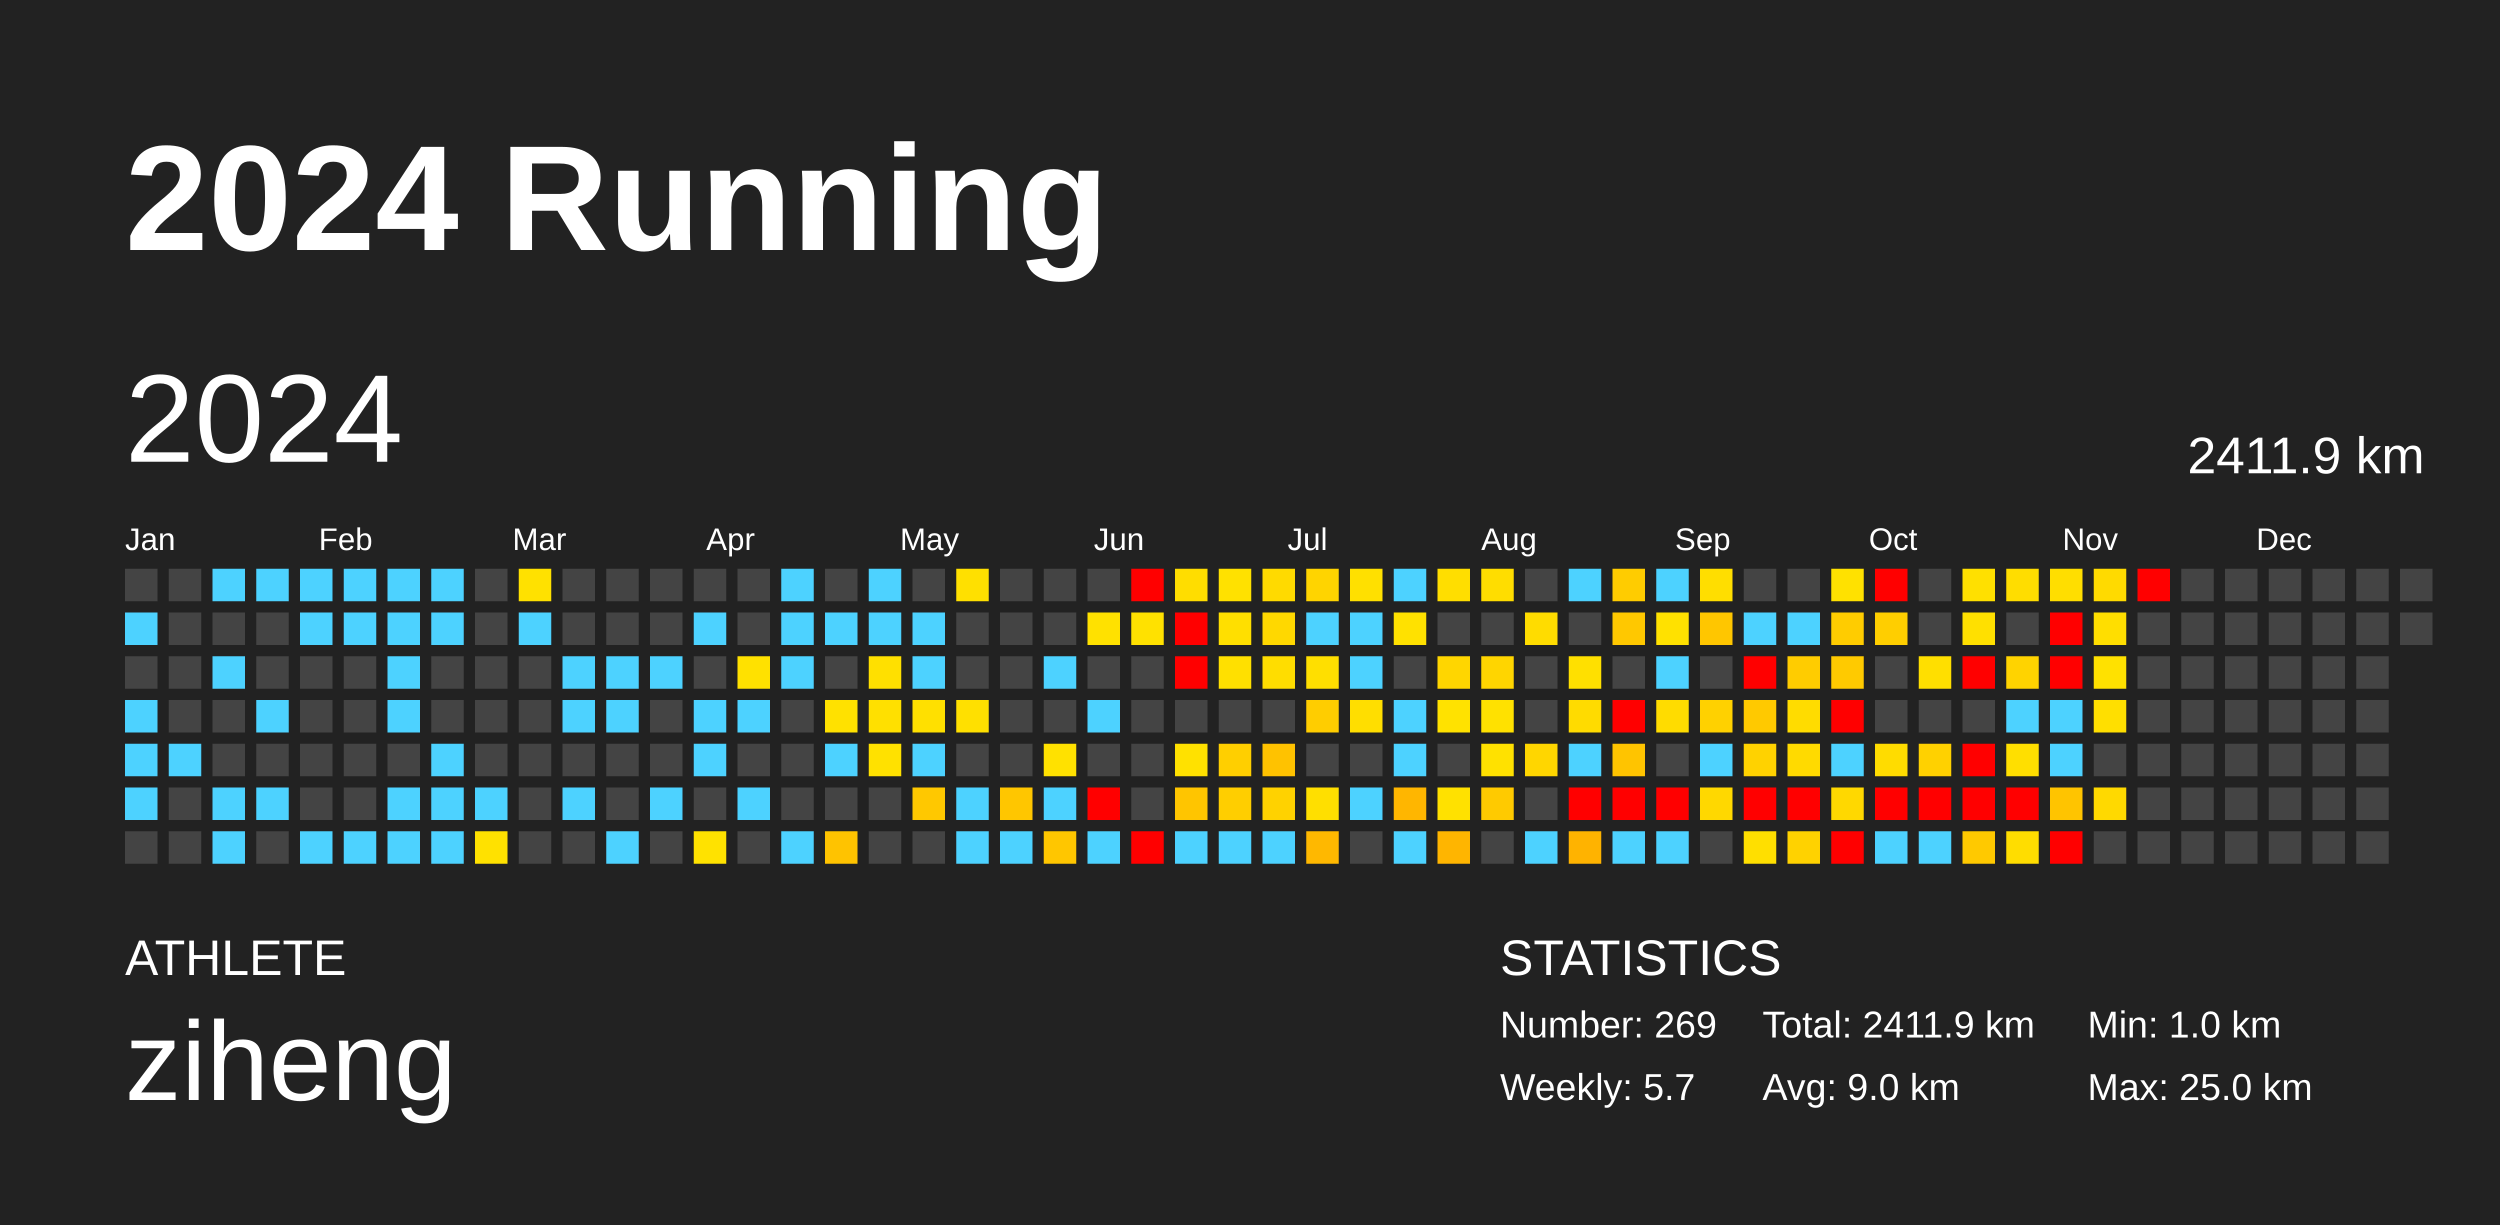
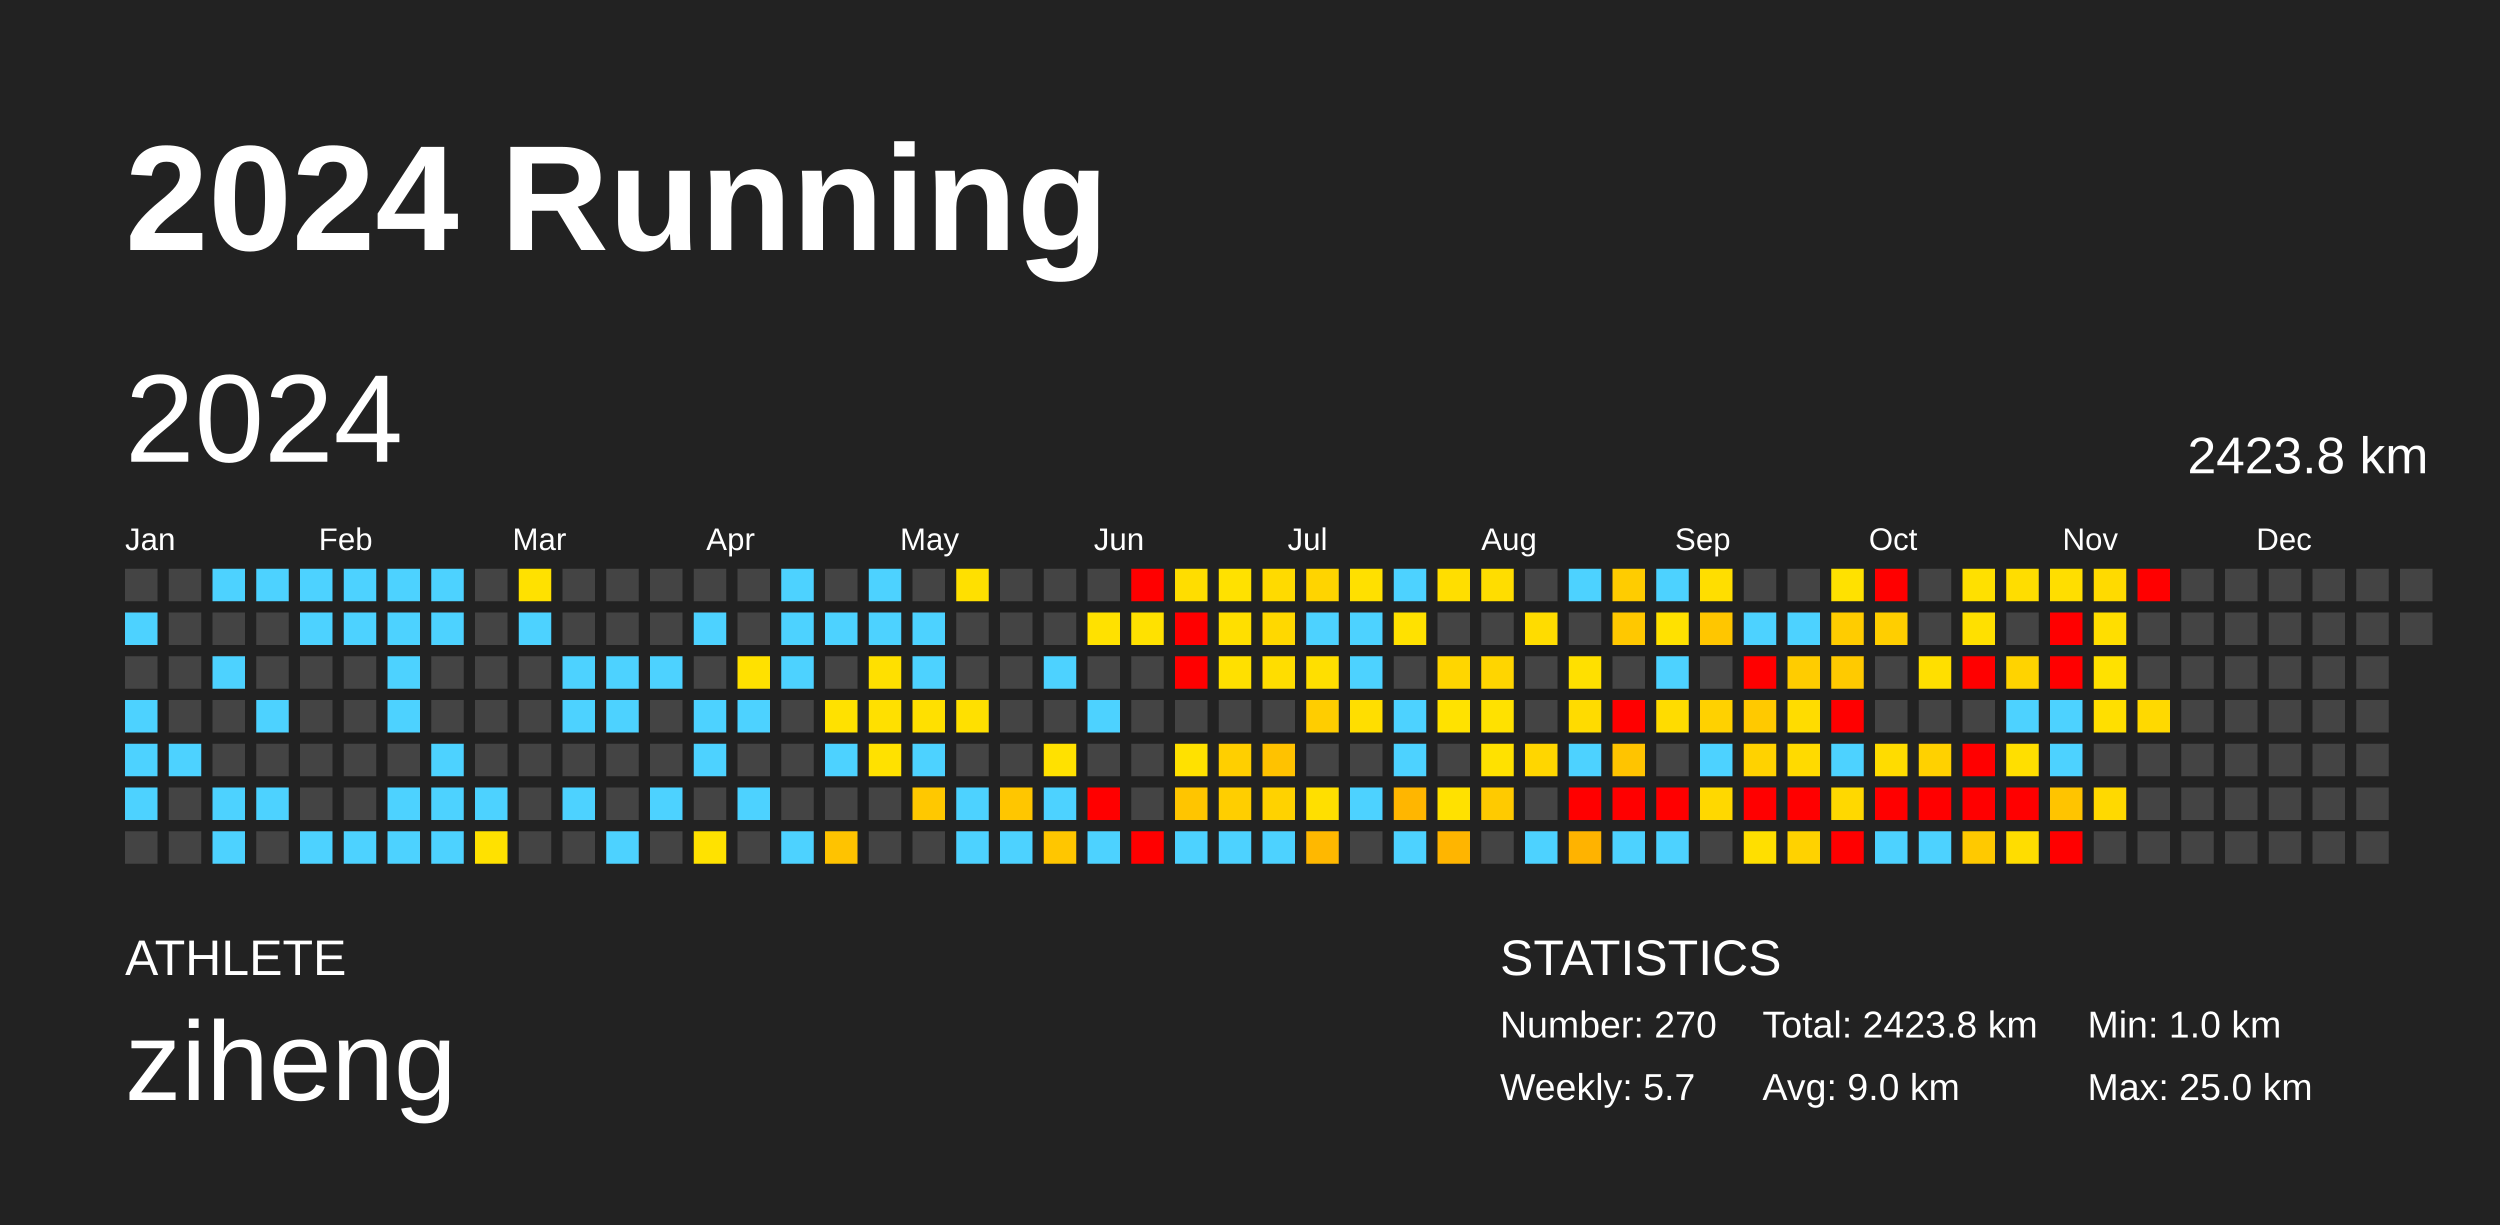
<svg xmlns="http://www.w3.org/2000/svg" baseProfile="full" height="98mm" version="1.1" viewBox="0,0,200,98" width="200mm">
  <defs />
  <rect fill="#222222" height="98" width="200" x="0" y="0" />
  <text fill="#FFFFFF" style="font-size:12px; font-family:Arial; font-weight:bold;" x="10" y="20">2024 Running</text>
  <text fill="#FFFFFF" style="font-size:4px; font-family:Arial" x="10" y="78">ATHLETE</text>
  <text fill="#FFFFFF" style="font-size:9px; font-family:Arial" x="10" y="88">ziheng</text>
  <text fill="#FFFFFF" style="font-size:4px; font-family:Arial" x="120" y="78">STATISTICS</text>
-   <text fill="#FFFFFF" style="font-size:3px; font-family:Arial" x="120" y="83">Number: 269</text>
+   <text fill="#FFFFFF" style="font-size:3px; font-family:Arial" x="120" y="83">Number: 270</text>
  <text fill="#FFFFFF" style="font-size:3px; font-family:Arial" x="120" y="88">Weekly: 5.7</text>
-   <text fill="#FFFFFF" style="font-size:3px; font-family:Arial" x="141" y="83">Total: 2411.9 km</text>
+   <text fill="#FFFFFF" style="font-size:3px; font-family:Arial" x="141" y="83">Total: 2423.8 km</text>
  <text fill="#FFFFFF" style="font-size:3px; font-family:Arial" x="141" y="88">Avg: 9.0 km</text>
  <text fill="#FFFFFF" style="font-size:3px; font-family:Arial" x="167" y="83">Min: 1.0 km</text>
  <text fill="#FFFFFF" style="font-size:3px; font-family:Arial" x="167" y="88">Max: 25.0 km</text>
  <text dominant-baseline="hanging" fill="#FFFFFF" style="font-size:10.0px; font-family:Arial;" x="10" y="30">2024</text>
-   <text dominant-baseline="hanging" fill="#FFFFFF" style="font-size:4.125px; font-family:Arial;" x="175" y="35">2411.9 km</text>
+   <text dominant-baseline="hanging" fill="#FFFFFF" style="font-size:4.125px; font-family:Arial;" x="175" y="35">2423.8 km</text>
  <text fill="#FFFFFF" style="font-size:2.5px; font-family:Arial" x="10.0" y="44">Jan</text>
  <text fill="#FFFFFF" style="font-size:2.5px; font-family:Arial" x="25.5" y="44">Feb</text>
  <text fill="#FFFFFF" style="font-size:2.5px; font-family:Arial" x="41.0" y="44">Mar</text>
  <text fill="#FFFFFF" style="font-size:2.5px; font-family:Arial" x="56.5" y="44">Apr</text>
  <text fill="#FFFFFF" style="font-size:2.5px; font-family:Arial" x="72.0" y="44">May</text>
  <text fill="#FFFFFF" style="font-size:2.5px; font-family:Arial" x="87.5" y="44">Jun</text>
  <text fill="#FFFFFF" style="font-size:2.5px; font-family:Arial" x="103.0" y="44">Jul</text>
  <text fill="#FFFFFF" style="font-size:2.5px; font-family:Arial" x="118.5" y="44">Aug</text>
  <text fill="#FFFFFF" style="font-size:2.5px; font-family:Arial" x="134.0" y="44">Sep</text>
  <text fill="#FFFFFF" style="font-size:2.5px; font-family:Arial" x="149.5" y="44">Oct</text>
  <text fill="#FFFFFF" style="font-size:2.5px; font-family:Arial" x="165.0" y="44">Nov</text>
  <text fill="#FFFFFF" style="font-size:2.5px; font-family:Arial" x="180.5" y="44">Dec</text>
  <rect fill="#444444" height="2.6" width="2.6" x="10.0" y="45.5" />
  <rect fill="#4dd2ff" height="2.6" width="2.6" x="10.0" y="49.0" />
  <rect fill="#444444" height="2.6" width="2.6" x="10.0" y="52.5" />
  <rect fill="#4dd2ff" height="2.6" width="2.6" x="10.0" y="56.0" />
  <rect fill="#4dd2ff" height="2.6" width="2.6" x="10.0" y="59.5" />
  <rect fill="#4dd2ff" height="2.6" width="2.6" x="10.0" y="63.0" />
  <rect fill="#444444" height="2.6" width="2.6" x="10.0" y="66.5" />
  <rect fill="#444444" height="2.6" width="2.6" x="13.5" y="45.5" />
  <rect fill="#444444" height="2.6" width="2.6" x="13.5" y="49.0" />
  <rect fill="#444444" height="2.6" width="2.6" x="13.5" y="52.5" />
  <rect fill="#444444" height="2.6" width="2.6" x="13.5" y="56.0" />
  <rect fill="#4dd2ff" height="2.6" width="2.6" x="13.5" y="59.5" />
  <rect fill="#444444" height="2.6" width="2.6" x="13.5" y="63.0" />
  <rect fill="#444444" height="2.6" width="2.6" x="13.5" y="66.5" />
  <rect fill="#4dd2ff" height="2.6" width="2.6" x="17.0" y="45.5" />
  <rect fill="#444444" height="2.6" width="2.6" x="17.0" y="49.0" />
  <rect fill="#4dd2ff" height="2.6" width="2.6" x="17.0" y="52.5" />
  <rect fill="#444444" height="2.6" width="2.6" x="17.0" y="56.0" />
  <rect fill="#444444" height="2.6" width="2.6" x="17.0" y="59.5" />
  <rect fill="#4dd2ff" height="2.6" width="2.6" x="17.0" y="63.0" />
  <rect fill="#4dd2ff" height="2.6" width="2.6" x="17.0" y="66.5" />
  <rect fill="#4dd2ff" height="2.6" width="2.6" x="20.5" y="45.5" />
  <rect fill="#444444" height="2.6" width="2.6" x="20.5" y="49.0" />
  <rect fill="#444444" height="2.6" width="2.6" x="20.5" y="52.5" />
  <rect fill="#4dd2ff" height="2.6" width="2.6" x="20.5" y="56.0" />
  <rect fill="#444444" height="2.6" width="2.6" x="20.5" y="59.5" />
  <rect fill="#4dd2ff" height="2.6" width="2.6" x="20.5" y="63.0" />
  <rect fill="#444444" height="2.6" width="2.6" x="20.5" y="66.5" />
  <rect fill="#4dd2ff" height="2.6" width="2.6" x="24.0" y="45.5" />
  <rect fill="#4dd2ff" height="2.6" width="2.6" x="24.0" y="49.0" />
  <rect fill="#444444" height="2.6" width="2.6" x="24.0" y="52.5" />
  <rect fill="#444444" height="2.6" width="2.6" x="24.0" y="56.0" />
  <rect fill="#444444" height="2.6" width="2.6" x="24.0" y="59.5" />
  <rect fill="#444444" height="2.6" width="2.6" x="24.0" y="63.0" />
  <rect fill="#4dd2ff" height="2.6" width="2.6" x="24.0" y="66.5" />
  <rect fill="#4dd2ff" height="2.6" width="2.6" x="27.5" y="45.5" />
  <rect fill="#4dd2ff" height="2.6" width="2.6" x="27.5" y="49.0" />
  <rect fill="#444444" height="2.6" width="2.6" x="27.5" y="52.5" />
  <rect fill="#444444" height="2.6" width="2.6" x="27.5" y="56.0" />
  <rect fill="#444444" height="2.6" width="2.6" x="27.5" y="59.5" />
  <rect fill="#444444" height="2.6" width="2.6" x="27.5" y="63.0" />
  <rect fill="#4dd2ff" height="2.6" width="2.6" x="27.5" y="66.5" />
  <rect fill="#4dd2ff" height="2.6" width="2.6" x="31.0" y="45.5" />
  <rect fill="#4dd2ff" height="2.6" width="2.6" x="31.0" y="49.0" />
  <rect fill="#4dd2ff" height="2.6" width="2.6" x="31.0" y="52.5" />
  <rect fill="#4dd2ff" height="2.6" width="2.6" x="31.0" y="56.0" />
  <rect fill="#444444" height="2.6" width="2.6" x="31.0" y="59.5" />
  <rect fill="#4dd2ff" height="2.6" width="2.6" x="31.0" y="63.0" />
  <rect fill="#4dd2ff" height="2.6" width="2.6" x="31.0" y="66.5" />
  <rect fill="#4dd2ff" height="2.6" width="2.6" x="34.5" y="45.5" />
  <rect fill="#4dd2ff" height="2.6" width="2.6" x="34.5" y="49.0" />
  <rect fill="#444444" height="2.6" width="2.6" x="34.5" y="52.5" />
  <rect fill="#444444" height="2.6" width="2.6" x="34.5" y="56.0" />
  <rect fill="#4dd2ff" height="2.6" width="2.6" x="34.5" y="59.5" />
  <rect fill="#4dd2ff" height="2.6" width="2.6" x="34.5" y="63.0" />
  <rect fill="#4dd2ff" height="2.6" width="2.6" x="34.5" y="66.5" />
  <rect fill="#444444" height="2.6" width="2.6" x="38.0" y="45.5" />
  <rect fill="#444444" height="2.6" width="2.6" x="38.0" y="49.0" />
  <rect fill="#444444" height="2.6" width="2.6" x="38.0" y="52.5" />
  <rect fill="#444444" height="2.6" width="2.6" x="38.0" y="56.0" />
  <rect fill="#444444" height="2.6" width="2.6" x="38.0" y="59.5" />
  <rect fill="#4dd2ff" height="2.6" width="2.6" x="38.0" y="63.0" />
  <rect fill="#ffe100" height="2.6" width="2.6" x="38.0" y="66.5" />
  <rect fill="#ffe100" height="2.6" width="2.6" x="41.5" y="45.5" />
  <rect fill="#4dd2ff" height="2.6" width="2.6" x="41.5" y="49.0" />
  <rect fill="#444444" height="2.6" width="2.6" x="41.5" y="52.5" />
  <rect fill="#444444" height="2.6" width="2.6" x="41.5" y="56.0" />
  <rect fill="#444444" height="2.6" width="2.6" x="41.5" y="59.5" />
  <rect fill="#444444" height="2.6" width="2.6" x="41.5" y="63.0" />
  <rect fill="#444444" height="2.6" width="2.6" x="41.5" y="66.5" />
  <rect fill="#444444" height="2.6" width="2.6" x="45.0" y="45.5" />
  <rect fill="#444444" height="2.6" width="2.6" x="45.0" y="49.0" />
  <rect fill="#4dd2ff" height="2.6" width="2.6" x="45.0" y="52.5" />
  <rect fill="#4dd2ff" height="2.6" width="2.6" x="45.0" y="56.0" />
  <rect fill="#444444" height="2.6" width="2.6" x="45.0" y="59.5" />
  <rect fill="#4dd2ff" height="2.6" width="2.6" x="45.0" y="63.0" />
  <rect fill="#444444" height="2.6" width="2.6" x="45.0" y="66.5" />
  <rect fill="#444444" height="2.6" width="2.6" x="48.5" y="45.5" />
  <rect fill="#444444" height="2.6" width="2.6" x="48.5" y="49.0" />
  <rect fill="#4dd2ff" height="2.6" width="2.6" x="48.5" y="52.5" />
  <rect fill="#4dd2ff" height="2.6" width="2.6" x="48.5" y="56.0" />
  <rect fill="#444444" height="2.6" width="2.6" x="48.5" y="59.5" />
  <rect fill="#444444" height="2.6" width="2.6" x="48.5" y="63.0" />
  <rect fill="#4dd2ff" height="2.6" width="2.6" x="48.5" y="66.5" />
  <rect fill="#444444" height="2.6" width="2.6" x="52.0" y="45.5" />
  <rect fill="#444444" height="2.6" width="2.6" x="52.0" y="49.0" />
  <rect fill="#4dd2ff" height="2.6" width="2.6" x="52.0" y="52.5" />
  <rect fill="#444444" height="2.6" width="2.6" x="52.0" y="56.0" />
  <rect fill="#444444" height="2.6" width="2.6" x="52.0" y="59.5" />
  <rect fill="#4dd2ff" height="2.6" width="2.6" x="52.0" y="63.0" />
  <rect fill="#444444" height="2.6" width="2.6" x="52.0" y="66.5" />
  <rect fill="#444444" height="2.6" width="2.6" x="55.5" y="45.5" />
  <rect fill="#4dd2ff" height="2.6" width="2.6" x="55.5" y="49.0" />
  <rect fill="#444444" height="2.6" width="2.6" x="55.5" y="52.5" />
  <rect fill="#4dd2ff" height="2.6" width="2.6" x="55.5" y="56.0" />
  <rect fill="#4dd2ff" height="2.6" width="2.6" x="55.5" y="59.5" />
  <rect fill="#444444" height="2.6" width="2.6" x="55.5" y="63.0" />
  <rect fill="#ffe200" height="2.6" width="2.6" x="55.5" y="66.5" />
  <rect fill="#444444" height="2.6" width="2.6" x="59.0" y="45.5" />
  <rect fill="#444444" height="2.6" width="2.6" x="59.0" y="49.0" />
  <rect fill="#ffe100" height="2.6" width="2.6" x="59.0" y="52.5" />
  <rect fill="#4dd2ff" height="2.6" width="2.6" x="59.0" y="56.0" />
  <rect fill="#444444" height="2.6" width="2.6" x="59.0" y="59.5" />
  <rect fill="#4dd2ff" height="2.6" width="2.6" x="59.0" y="63.0" />
  <rect fill="#444444" height="2.6" width="2.6" x="59.0" y="66.5" />
  <rect fill="#4dd2ff" height="2.6" width="2.6" x="62.5" y="45.5" />
  <rect fill="#4dd2ff" height="2.6" width="2.6" x="62.5" y="49.0" />
  <rect fill="#4dd2ff" height="2.6" width="2.6" x="62.5" y="52.5" />
  <rect fill="#444444" height="2.6" width="2.6" x="62.5" y="56.0" />
  <rect fill="#444444" height="2.6" width="2.6" x="62.5" y="59.5" />
  <rect fill="#444444" height="2.6" width="2.6" x="62.5" y="63.0" />
  <rect fill="#4dd2ff" height="2.6" width="2.6" x="62.5" y="66.5" />
  <rect fill="#444444" height="2.6" width="2.6" x="66.0" y="45.5" />
  <rect fill="#4dd2ff" height="2.6" width="2.6" x="66.0" y="49.0" />
  <rect fill="#444444" height="2.6" width="2.6" x="66.0" y="52.5" />
  <rect fill="#ffe100" height="2.6" width="2.6" x="66.0" y="56.0" />
  <rect fill="#4dd2ff" height="2.6" width="2.6" x="66.0" y="59.5" />
  <rect fill="#444444" height="2.6" width="2.6" x="66.0" y="63.0" />
  <rect fill="#ffc300" height="2.6" width="2.6" x="66.0" y="66.5" />
  <rect fill="#4dd2ff" height="2.6" width="2.6" x="69.5" y="45.5" />
  <rect fill="#4dd2ff" height="2.6" width="2.6" x="69.5" y="49.0" />
  <rect fill="#ffe000" height="2.6" width="2.6" x="69.5" y="52.5" />
  <rect fill="#ffe000" height="2.6" width="2.6" x="69.5" y="56.0" />
  <rect fill="#ffe100" height="2.6" width="2.6" x="69.5" y="59.5" />
  <rect fill="#444444" height="2.6" width="2.6" x="69.5" y="63.0" />
  <rect fill="#444444" height="2.6" width="2.6" x="69.5" y="66.5" />
  <rect fill="#444444" height="2.6" width="2.6" x="73.0" y="45.5" />
  <rect fill="#4dd2ff" height="2.6" width="2.6" x="73.0" y="49.0" />
  <rect fill="#4dd2ff" height="2.6" width="2.6" x="73.0" y="52.5" />
  <rect fill="#ffe000" height="2.6" width="2.6" x="73.0" y="56.0" />
  <rect fill="#4dd2ff" height="2.6" width="2.6" x="73.0" y="59.5" />
  <rect fill="#ffc800" height="2.6" width="2.6" x="73.0" y="63.0" />
  <rect fill="#444444" height="2.6" width="2.6" x="73.0" y="66.5" />
  <rect fill="#ffe000" height="2.6" width="2.6" x="76.5" y="45.5" />
  <rect fill="#444444" height="2.6" width="2.6" x="76.5" y="49.0" />
  <rect fill="#444444" height="2.6" width="2.6" x="76.5" y="52.5" />
  <rect fill="#ffe000" height="2.6" width="2.6" x="76.5" y="56.0" />
  <rect fill="#444444" height="2.6" width="2.6" x="76.5" y="59.5" />
  <rect fill="#4dd2ff" height="2.6" width="2.6" x="76.5" y="63.0" />
  <rect fill="#4dd2ff" height="2.6" width="2.6" x="76.5" y="66.5" />
  <rect fill="#444444" height="2.6" width="2.6" x="80.0" y="45.5" />
  <rect fill="#444444" height="2.6" width="2.6" x="80.0" y="49.0" />
  <rect fill="#444444" height="2.6" width="2.6" x="80.0" y="52.5" />
  <rect fill="#444444" height="2.6" width="2.6" x="80.0" y="56.0" />
  <rect fill="#444444" height="2.6" width="2.6" x="80.0" y="59.5" />
  <rect fill="#ffc600" height="2.6" width="2.6" x="80.0" y="63.0" />
  <rect fill="#4dd2ff" height="2.6" width="2.6" x="80.0" y="66.5" />
  <rect fill="#444444" height="2.6" width="2.6" x="83.5" y="45.5" />
  <rect fill="#444444" height="2.6" width="2.6" x="83.5" y="49.0" />
  <rect fill="#4dd2ff" height="2.6" width="2.6" x="83.5" y="52.5" />
  <rect fill="#444444" height="2.6" width="2.6" x="83.5" y="56.0" />
  <rect fill="#ffe100" height="2.6" width="2.6" x="83.5" y="59.5" />
  <rect fill="#4dd2ff" height="2.6" width="2.6" x="83.5" y="63.0" />
  <rect fill="#ffc600" height="2.6" width="2.6" x="83.5" y="66.5" />
  <rect fill="#444444" height="2.6" width="2.6" x="87.0" y="45.5" />
  <rect fill="#ffe100" height="2.6" width="2.6" x="87.0" y="49.0" />
  <rect fill="#444444" height="2.6" width="2.6" x="87.0" y="52.5" />
  <rect fill="#4dd2ff" height="2.6" width="2.6" x="87.0" y="56.0" />
  <rect fill="#444444" height="2.6" width="2.6" x="87.0" y="59.5" />
  <rect fill="red" height="2.6" width="2.6" x="87.0" y="63.0" />
  <rect fill="#4dd2ff" height="2.6" width="2.6" x="87.0" y="66.5" />
  <rect fill="red" height="2.6" width="2.6" x="90.5" y="45.5" />
  <rect fill="#ffe100" height="2.6" width="2.6" x="90.5" y="49.0" />
  <rect fill="#444444" height="2.6" width="2.6" x="90.5" y="52.5" />
  <rect fill="#444444" height="2.6" width="2.6" x="90.5" y="56.0" />
  <rect fill="#444444" height="2.6" width="2.6" x="90.5" y="59.5" />
  <rect fill="#444444" height="2.6" width="2.6" x="90.5" y="63.0" />
  <rect fill="red" height="2.6" width="2.6" x="90.5" y="66.5" />
  <rect fill="#ffdd00" height="2.6" width="2.6" x="94.0" y="45.5" />
  <rect fill="red" height="2.6" width="2.6" x="94.0" y="49.0" />
  <rect fill="red" height="2.6" width="2.6" x="94.0" y="52.5" />
  <rect fill="#444444" height="2.6" width="2.6" x="94.0" y="56.0" />
  <rect fill="#ffe100" height="2.6" width="2.6" x="94.0" y="59.5" />
  <rect fill="#ffc500" height="2.6" width="2.6" x="94.0" y="63.0" />
  <rect fill="#4dd2ff" height="2.6" width="2.6" x="94.0" y="66.5" />
  <rect fill="#ffe100" height="2.6" width="2.6" x="97.5" y="45.5" />
  <rect fill="#ffdf00" height="2.6" width="2.6" x="97.5" y="49.0" />
  <rect fill="#ffe000" height="2.6" width="2.6" x="97.5" y="52.5" />
  <rect fill="#444444" height="2.6" width="2.6" x="97.5" y="56.0" />
  <rect fill="#ffcf00" height="2.6" width="2.6" x="97.5" y="59.5" />
  <rect fill="#ffce00" height="2.6" width="2.6" x="97.5" y="63.0" />
  <rect fill="#4dd2ff" height="2.6" width="2.6" x="97.5" y="66.5" />
  <rect fill="#ffda00" height="2.6" width="2.6" x="101.0" y="45.5" />
  <rect fill="#ffd800" height="2.6" width="2.6" x="101.0" y="49.0" />
  <rect fill="#ffdd00" height="2.6" width="2.6" x="101.0" y="52.5" />
  <rect fill="#444444" height="2.6" width="2.6" x="101.0" y="56.0" />
  <rect fill="#ffc200" height="2.6" width="2.6" x="101.0" y="59.5" />
  <rect fill="#ffd200" height="2.6" width="2.6" x="101.0" y="63.0" />
  <rect fill="#4dd2ff" height="2.6" width="2.6" x="101.0" y="66.5" />
  <rect fill="#ffd400" height="2.6" width="2.6" x="104.5" y="45.5" />
  <rect fill="#4dd2ff" height="2.6" width="2.6" x="104.5" y="49.0" />
  <rect fill="#ffdf00" height="2.6" width="2.6" x="104.5" y="52.5" />
  <rect fill="#ffcd00" height="2.6" width="2.6" x="104.5" y="56.0" />
  <rect fill="#444444" height="2.6" width="2.6" x="104.5" y="59.5" />
  <rect fill="#ffdf00" height="2.6" width="2.6" x="104.5" y="63.0" />
  <rect fill="#ffb800" height="2.6" width="2.6" x="104.5" y="66.5" />
  <rect fill="#ffe000" height="2.6" width="2.6" x="108.0" y="45.5" />
  <rect fill="#4dd2ff" height="2.6" width="2.6" x="108.0" y="49.0" />
  <rect fill="#4dd2ff" height="2.6" width="2.6" x="108.0" y="52.5" />
  <rect fill="#ffde00" height="2.6" width="2.6" x="108.0" y="56.0" />
  <rect fill="#444444" height="2.6" width="2.6" x="108.0" y="59.5" />
  <rect fill="#4dd2ff" height="2.6" width="2.6" x="108.0" y="63.0" />
  <rect fill="#444444" height="2.6" width="2.6" x="108.0" y="66.5" />
  <rect fill="#4dd2ff" height="2.6" width="2.6" x="111.5" y="45.5" />
  <rect fill="#ffe100" height="2.6" width="2.6" x="111.5" y="49.0" />
  <rect fill="#444444" height="2.6" width="2.6" x="111.5" y="52.5" />
  <rect fill="#4dd2ff" height="2.6" width="2.6" x="111.5" y="56.0" />
  <rect fill="#4dd2ff" height="2.6" width="2.6" x="111.5" y="59.5" />
  <rect fill="#ffb600" height="2.6" width="2.6" x="111.5" y="63.0" />
  <rect fill="#4dd2ff" height="2.6" width="2.6" x="111.5" y="66.5" />
  <rect fill="#ffde00" height="2.6" width="2.6" x="115.0" y="45.5" />
  <rect fill="#444444" height="2.6" width="2.6" x="115.0" y="49.0" />
  <rect fill="#ffd600" height="2.6" width="2.6" x="115.0" y="52.5" />
  <rect fill="#ffe200" height="2.6" width="2.6" x="115.0" y="56.0" />
  <rect fill="#444444" height="2.6" width="2.6" x="115.0" y="59.5" />
  <rect fill="#ffe100" height="2.6" width="2.6" x="115.0" y="63.0" />
  <rect fill="#ffb500" height="2.6" width="2.6" x="115.0" y="66.5" />
  <rect fill="#ffdd00" height="2.6" width="2.6" x="118.5" y="45.5" />
  <rect fill="#444444" height="2.6" width="2.6" x="118.5" y="49.0" />
  <rect fill="#ffd500" height="2.6" width="2.6" x="118.5" y="52.5" />
  <rect fill="#ffe100" height="2.6" width="2.6" x="118.5" y="56.0" />
  <rect fill="#ffe100" height="2.6" width="2.6" x="118.5" y="59.5" />
  <rect fill="#ffca00" height="2.6" width="2.6" x="118.5" y="63.0" />
  <rect fill="#444444" height="2.6" width="2.6" x="118.5" y="66.5" />
  <rect fill="#444444" height="2.6" width="2.6" x="122.0" y="45.5" />
  <rect fill="#ffdc00" height="2.6" width="2.6" x="122.0" y="49.0" />
  <rect fill="#444444" height="2.6" width="2.6" x="122.0" y="52.5" />
  <rect fill="#444444" height="2.6" width="2.6" x="122.0" y="56.0" />
  <rect fill="#ffd600" height="2.6" width="2.6" x="122.0" y="59.5" />
  <rect fill="#444444" height="2.6" width="2.6" x="122.0" y="63.0" />
  <rect fill="#4dd2ff" height="2.6" width="2.6" x="122.0" y="66.5" />
  <rect fill="#4dd2ff" height="2.6" width="2.6" x="125.5" y="45.5" />
  <rect fill="#444444" height="2.6" width="2.6" x="125.5" y="49.0" />
  <rect fill="#ffe000" height="2.6" width="2.6" x="125.5" y="52.5" />
  <rect fill="#ffdb00" height="2.6" width="2.6" x="125.5" y="56.0" />
  <rect fill="#4dd2ff" height="2.6" width="2.6" x="125.5" y="59.5" />
  <rect fill="red" height="2.6" width="2.6" x="125.5" y="63.0" />
  <rect fill="#ffb300" height="2.6" width="2.6" x="125.5" y="66.5" />
  <rect fill="#ffcc00" height="2.6" width="2.6" x="129.0" y="45.5" />
  <rect fill="#ffc800" height="2.6" width="2.6" x="129.0" y="49.0" />
  <rect fill="#444444" height="2.6" width="2.6" x="129.0" y="52.5" />
  <rect fill="red" height="2.6" width="2.6" x="129.0" y="56.0" />
  <rect fill="#ffc400" height="2.6" width="2.6" x="129.0" y="59.5" />
  <rect fill="red" height="2.6" width="2.6" x="129.0" y="63.0" />
  <rect fill="#4dd2ff" height="2.6" width="2.6" x="129.0" y="66.5" />
  <rect fill="#4dd2ff" height="2.6" width="2.6" x="132.5" y="45.5" />
  <rect fill="#ffe100" height="2.6" width="2.6" x="132.5" y="49.0" />
  <rect fill="#4dd2ff" height="2.6" width="2.6" x="132.5" y="52.5" />
  <rect fill="#ffdc00" height="2.6" width="2.6" x="132.5" y="56.0" />
  <rect fill="#444444" height="2.6" width="2.6" x="132.5" y="59.5" />
  <rect fill="red" height="2.6" width="2.6" x="132.5" y="63.0" />
  <rect fill="#4dd2ff" height="2.6" width="2.6" x="132.5" y="66.5" />
  <rect fill="#ffde00" height="2.6" width="2.6" x="136.0" y="45.5" />
  <rect fill="#ffc600" height="2.6" width="2.6" x="136.0" y="49.0" />
  <rect fill="#444444" height="2.6" width="2.6" x="136.0" y="52.5" />
  <rect fill="#ffd100" height="2.6" width="2.6" x="136.0" y="56.0" />
  <rect fill="#4dd2ff" height="2.6" width="2.6" x="136.0" y="59.5" />
  <rect fill="#ffd800" height="2.6" width="2.6" x="136.0" y="63.0" />
  <rect fill="#444444" height="2.6" width="2.6" x="136.0" y="66.5" />
  <rect fill="#444444" height="2.6" width="2.6" x="139.5" y="45.5" />
  <rect fill="#4dd2ff" height="2.6" width="2.6" x="139.5" y="49.0" />
  <rect fill="red" height="2.6" width="2.6" x="139.5" y="52.5" />
  <rect fill="#ffc900" height="2.6" width="2.6" x="139.5" y="56.0" />
  <rect fill="#ffd200" height="2.6" width="2.6" x="139.5" y="59.5" />
  <rect fill="red" height="2.6" width="2.6" x="139.5" y="63.0" />
  <rect fill="#ffdf00" height="2.6" width="2.6" x="139.5" y="66.5" />
  <rect fill="#444444" height="2.6" width="2.6" x="143.0" y="45.5" />
  <rect fill="#4dd2ff" height="2.6" width="2.6" x="143.0" y="49.0" />
  <rect fill="#ffcc00" height="2.6" width="2.6" x="143.0" y="52.5" />
  <rect fill="#ffdc00" height="2.6" width="2.6" x="143.0" y="56.0" />
  <rect fill="#ffda00" height="2.6" width="2.6" x="143.0" y="59.5" />
  <rect fill="red" height="2.6" width="2.6" x="143.0" y="63.0" />
  <rect fill="#ffd200" height="2.6" width="2.6" x="143.0" y="66.5" />
  <rect fill="#ffe100" height="2.6" width="2.6" x="146.5" y="45.5" />
  <rect fill="#ffcc00" height="2.6" width="2.6" x="146.5" y="49.0" />
  <rect fill="#ffca00" height="2.6" width="2.6" x="146.5" y="52.5" />
  <rect fill="red" height="2.6" width="2.6" x="146.5" y="56.0" />
  <rect fill="#4dd2ff" height="2.6" width="2.6" x="146.5" y="59.5" />
  <rect fill="#ffd800" height="2.6" width="2.6" x="146.5" y="63.0" />
  <rect fill="red" height="2.6" width="2.6" x="146.5" y="66.5" />
  <rect fill="red" height="2.6" width="2.6" x="150.0" y="45.5" />
  <rect fill="#ffce00" height="2.6" width="2.6" x="150.0" y="49.0" />
  <rect fill="#444444" height="2.6" width="2.6" x="150.0" y="52.5" />
  <rect fill="#444444" height="2.6" width="2.6" x="150.0" y="56.0" />
  <rect fill="#ffdc00" height="2.6" width="2.6" x="150.0" y="59.5" />
  <rect fill="red" height="2.6" width="2.6" x="150.0" y="63.0" />
  <rect fill="#4dd2ff" height="2.6" width="2.6" x="150.0" y="66.5" />
  <rect fill="#444444" height="2.6" width="2.6" x="153.5" y="45.5" />
  <rect fill="#444444" height="2.6" width="2.6" x="153.5" y="49.0" />
  <rect fill="#ffdf00" height="2.6" width="2.6" x="153.5" y="52.5" />
  <rect fill="#444444" height="2.6" width="2.6" x="153.5" y="56.0" />
  <rect fill="#ffd100" height="2.6" width="2.6" x="153.5" y="59.5" />
  <rect fill="red" height="2.6" width="2.6" x="153.5" y="63.0" />
  <rect fill="#4dd2ff" height="2.6" width="2.6" x="153.5" y="66.5" />
  <rect fill="#ffe000" height="2.6" width="2.6" x="157.0" y="45.5" />
  <rect fill="#ffe000" height="2.6" width="2.6" x="157.0" y="49.0" />
  <rect fill="red" height="2.6" width="2.6" x="157.0" y="52.5" />
  <rect fill="#444444" height="2.6" width="2.6" x="157.0" y="56.0" />
  <rect fill="red" height="2.6" width="2.6" x="157.0" y="59.5" />
  <rect fill="red" height="2.6" width="2.6" x="157.0" y="63.0" />
  <rect fill="#ffc900" height="2.6" width="2.6" x="157.0" y="66.5" />
  <rect fill="#ffdd00" height="2.6" width="2.6" x="160.5" y="45.5" />
  <rect fill="#444444" height="2.6" width="2.6" x="160.5" y="49.0" />
  <rect fill="#ffd300" height="2.6" width="2.6" x="160.5" y="52.5" />
  <rect fill="#4dd2ff" height="2.6" width="2.6" x="160.5" y="56.0" />
  <rect fill="#ffdf00" height="2.6" width="2.6" x="160.5" y="59.5" />
  <rect fill="red" height="2.6" width="2.6" x="160.5" y="63.0" />
  <rect fill="#ffdd00" height="2.6" width="2.6" x="160.5" y="66.5" />
  <rect fill="#ffde00" height="2.6" width="2.6" x="164.0" y="45.5" />
  <rect fill="red" height="2.6" width="2.6" x="164.0" y="49.0" />
  <rect fill="red" height="2.6" width="2.6" x="164.0" y="52.5" />
  <rect fill="#4dd2ff" height="2.6" width="2.6" x="164.0" y="56.0" />
  <rect fill="#4dd2ff" height="2.6" width="2.6" x="164.0" y="59.5" />
  <rect fill="#ffc400" height="2.6" width="2.6" x="164.0" y="63.0" />
  <rect fill="red" height="2.6" width="2.6" x="164.0" y="66.5" />
  <rect fill="#ffda00" height="2.6" width="2.6" x="167.5" y="45.5" />
  <rect fill="#ffde00" height="2.6" width="2.6" x="167.5" y="49.0" />
  <rect fill="#ffe100" height="2.6" width="2.6" x="167.5" y="52.5" />
  <rect fill="#ffdf00" height="2.6" width="2.6" x="167.5" y="56.0" />
  <rect fill="#444444" height="2.6" width="2.6" x="167.5" y="59.5" />
  <rect fill="#ffd900" height="2.6" width="2.6" x="167.5" y="63.0" />
  <rect fill="#444444" height="2.6" width="2.6" x="167.5" y="66.5" />
  <rect fill="red" height="2.6" width="2.6" x="171.0" y="45.5" />
  <rect fill="#444444" height="2.6" width="2.6" x="171.0" y="49.0" />
  <rect fill="#444444" height="2.6" width="2.6" x="171.0" y="52.5" />
-   <rect fill="#444444" height="2.6" width="2.6" x="171.0" y="56.0" />
+   <rect fill="#ffd900" height="2.6" width="2.6" x="171.0" y="56.0" />
  <rect fill="#444444" height="2.6" width="2.6" x="171.0" y="59.5" />
  <rect fill="#444444" height="2.6" width="2.6" x="171.0" y="63.0" />
  <rect fill="#444444" height="2.6" width="2.6" x="171.0" y="66.5" />
  <rect fill="#444444" height="2.6" width="2.6" x="174.5" y="45.5" />
  <rect fill="#444444" height="2.6" width="2.6" x="174.5" y="49.0" />
  <rect fill="#444444" height="2.6" width="2.6" x="174.5" y="52.5" />
  <rect fill="#444444" height="2.6" width="2.6" x="174.5" y="56.0" />
  <rect fill="#444444" height="2.6" width="2.6" x="174.5" y="59.5" />
  <rect fill="#444444" height="2.6" width="2.6" x="174.5" y="63.0" />
  <rect fill="#444444" height="2.6" width="2.6" x="174.5" y="66.5" />
  <rect fill="#444444" height="2.6" width="2.6" x="178.0" y="45.5" />
  <rect fill="#444444" height="2.6" width="2.6" x="178.0" y="49.0" />
  <rect fill="#444444" height="2.6" width="2.6" x="178.0" y="52.5" />
  <rect fill="#444444" height="2.6" width="2.6" x="178.0" y="56.0" />
  <rect fill="#444444" height="2.6" width="2.6" x="178.0" y="59.5" />
  <rect fill="#444444" height="2.6" width="2.6" x="178.0" y="63.0" />
  <rect fill="#444444" height="2.6" width="2.6" x="178.0" y="66.5" />
  <rect fill="#444444" height="2.6" width="2.6" x="181.5" y="45.5" />
  <rect fill="#444444" height="2.6" width="2.6" x="181.5" y="49.0" />
  <rect fill="#444444" height="2.6" width="2.6" x="181.5" y="52.5" />
  <rect fill="#444444" height="2.6" width="2.6" x="181.5" y="56.0" />
  <rect fill="#444444" height="2.6" width="2.6" x="181.5" y="59.5" />
  <rect fill="#444444" height="2.6" width="2.6" x="181.5" y="63.0" />
  <rect fill="#444444" height="2.6" width="2.6" x="181.5" y="66.5" />
  <rect fill="#444444" height="2.6" width="2.6" x="185.0" y="45.5" />
  <rect fill="#444444" height="2.6" width="2.6" x="185.0" y="49.0" />
  <rect fill="#444444" height="2.6" width="2.6" x="185.0" y="52.5" />
  <rect fill="#444444" height="2.6" width="2.6" x="185.0" y="56.0" />
  <rect fill="#444444" height="2.6" width="2.6" x="185.0" y="59.5" />
  <rect fill="#444444" height="2.6" width="2.6" x="185.0" y="63.0" />
  <rect fill="#444444" height="2.6" width="2.6" x="185.0" y="66.5" />
  <rect fill="#444444" height="2.6" width="2.6" x="188.5" y="45.5" />
  <rect fill="#444444" height="2.6" width="2.6" x="188.5" y="49.0" />
  <rect fill="#444444" height="2.6" width="2.6" x="188.5" y="52.5" />
  <rect fill="#444444" height="2.6" width="2.6" x="188.5" y="56.0" />
  <rect fill="#444444" height="2.6" width="2.6" x="188.5" y="59.5" />
  <rect fill="#444444" height="2.6" width="2.6" x="188.5" y="63.0" />
  <rect fill="#444444" height="2.6" width="2.6" x="188.5" y="66.5" />
  <rect fill="#444444" height="2.6" width="2.6" x="192.0" y="45.5" />
  <rect fill="#444444" height="2.6" width="2.6" x="192.0" y="49.0" />
</svg>
